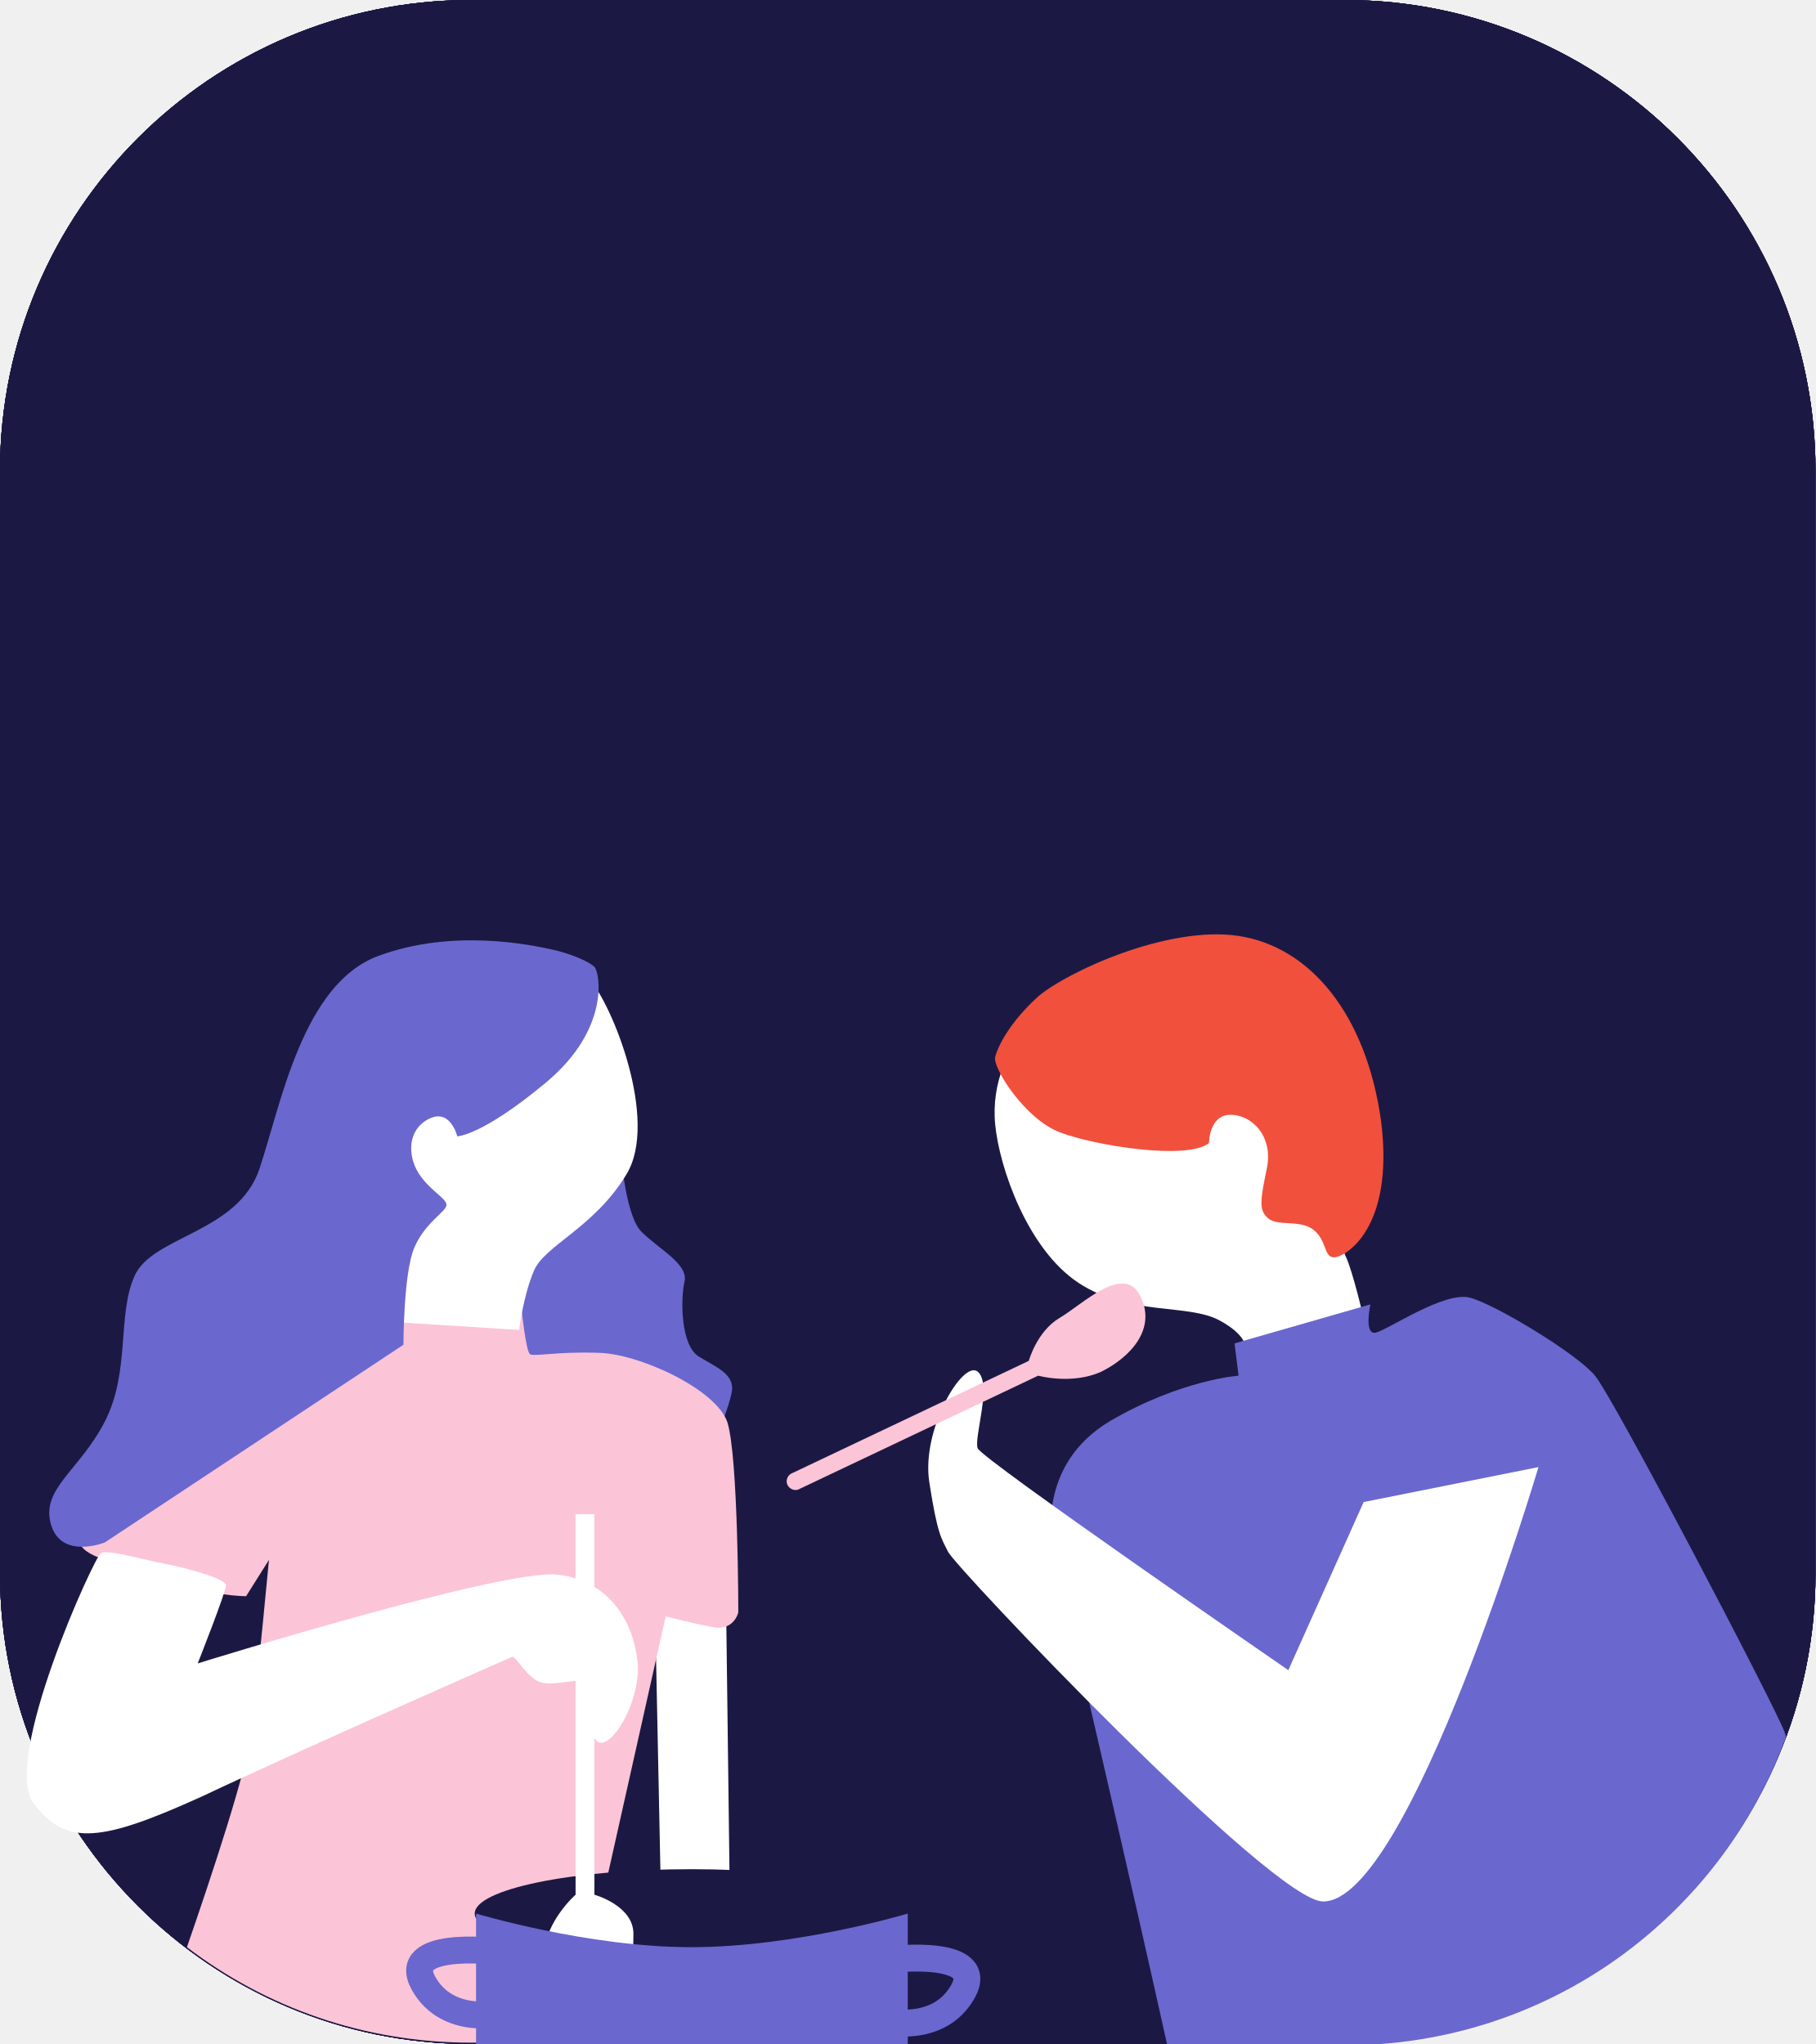
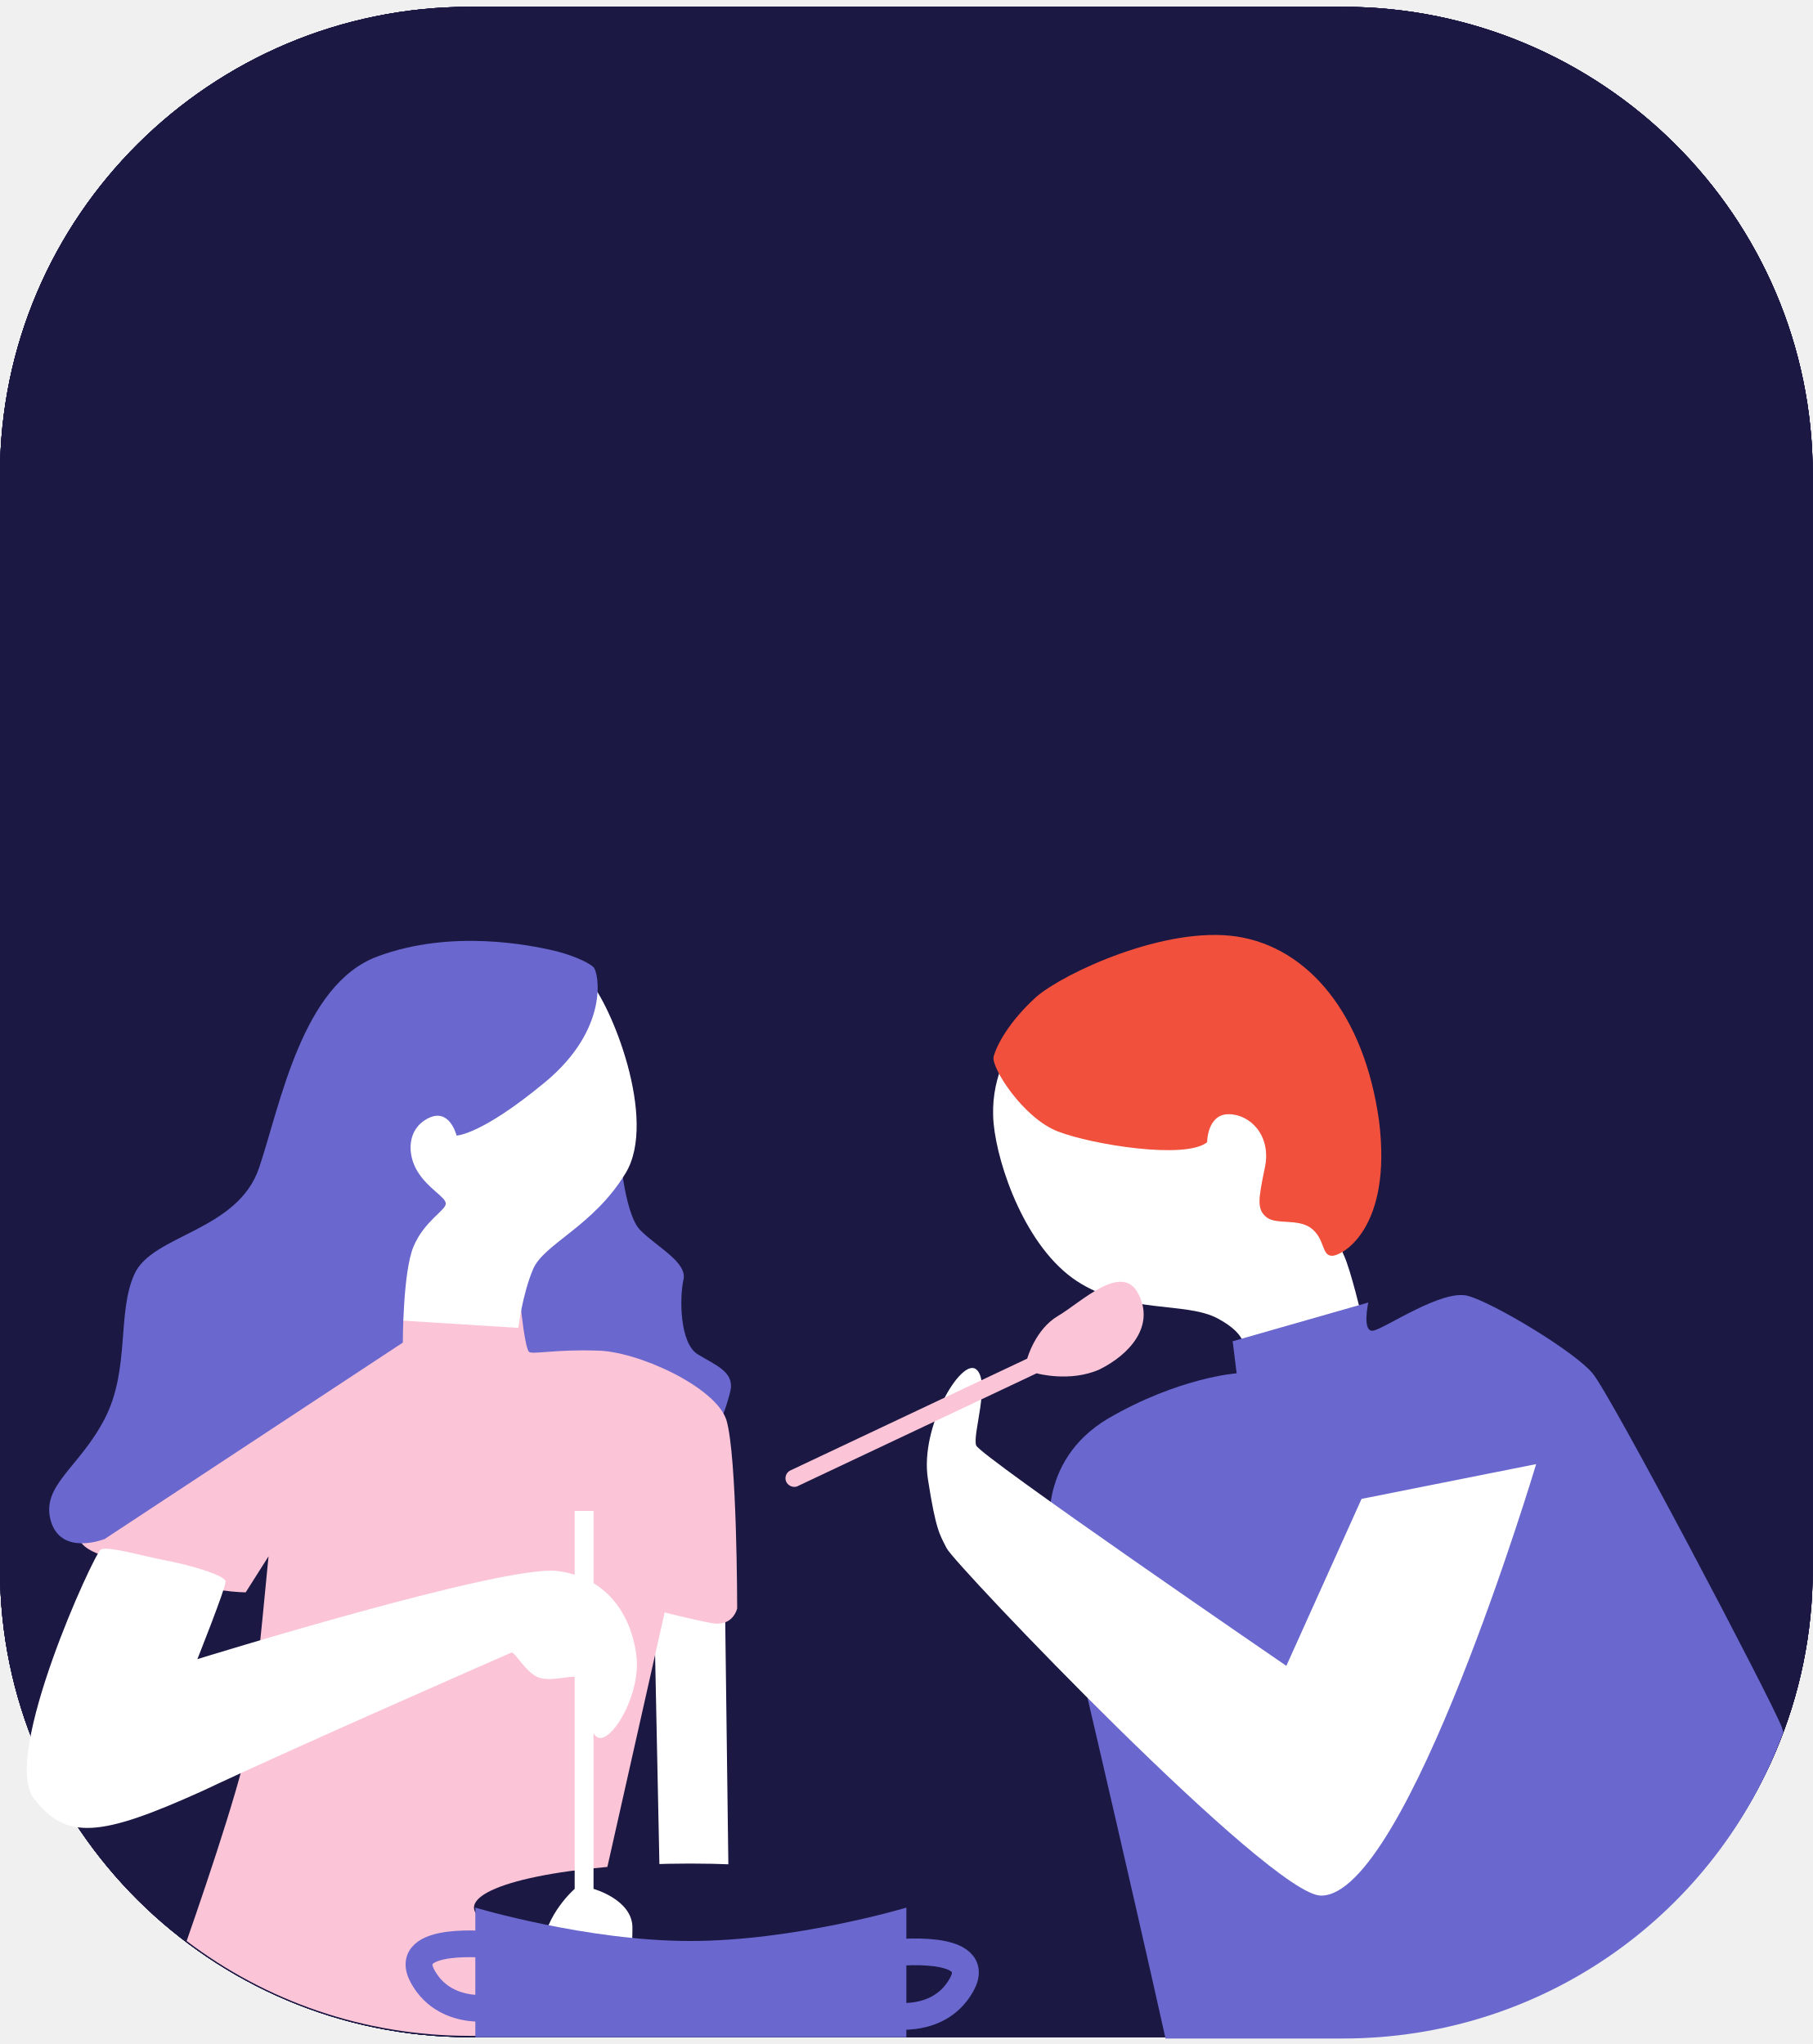
- <svg xmlns="http://www.w3.org/2000/svg" version="1.1" id="Layer_1" x="0px" y="0px" viewBox="0 0 135 152" style="enable-background:new 0 0 135 152;" xml:space="preserve">
-   <style type="text/css">
- 	.st0{fill:#1B1944;}
- 	.st1{fill:#6A68CE;}
- 	.st2{fill:#FFFFFF;}
- 	.st3{fill:#FCC4D7;}
- 	.st4{fill:#F1503C;}
- 	.st5{fill:none;stroke:#6A67CE;stroke-width:2;stroke-miterlimit:10;}
- 	.st6{fill:#6A67CE;}
- </style>
-   <g>
-     <path class="st0" d="M35,0h65c19.3,0,35,15.7,35,35v82c0,19.3-15.7,35-35,35H35c-19.3,0-35-15.7-35-35V35C0,15.7,15.7,0,35,0z" />
-     <path class="st0" d="M35,0h65c19.3,0,35,15.7,35,35v82c0,19.3-15.7,35-35,35H35c-19.3,0-35-15.7-35-35V35C0,15.7,15.7,0,35,0z" />
-     <path class="st0" d="M35,0h65c19.3,0,35,15.7,35,35v82c0,19.3-15.7,35-35,35H35c-19.3,0-35-15.7-35-35V35C0,15.7,15.7,0,35,0z" />
-     <path class="st0" d="M35,0h65c19.3,0,35,15.7,35,35v82c0,19.3-15.7,35-35,35H35c-19.3,0-35-15.7-35-35V35C0,15.7,15.7,0,35,0z" />
-     <path class="st0" d="M35,0h65c19.3,0,35,15.7,35,35v82c0,19.3-15.7,35-35,35H35c-19.3,0-35-15.7-35-35V35C0,15.7,15.7,0,35,0z" />
-     <path class="st1" d="M46.1,85c0,0,0.3,5.3,1.6,6.6c1.3,1.3,3.5,2.4,3.2,3.7c-0.3,1.3-0.3,4.8,1.1,5.6c1.3,0.8,2.7,1.3,2.4,2.7   c-0.3,1.3-0.8,2.4-0.8,2.4l-14.3-4.5c0,0-2.1-2.4-1.9-6.4C37.6,91.1,46.1,85,46.1,85z" />
-     <path class="st2" d="M54,120l0.3,23.6h-5.1l-0.5-24.4L54,120z" />
-     <path class="st3" d="M44.4,100.6c-3-0.1-4.7,0.3-5,0.1c-0.3-0.3-0.6-3.2-0.6-3.2S36.2,98,34.4,98s-4.8-0.5-4.8-0.5l-0.3,1.8   c0,0-1.9-0.8-2.7-1.3c-0.8-0.5-6.9-1.3-11.2,1.6c-4.3,2.9-9.3,12.2-9.6,14.3s2.9,2.1,6.3,3.5c3.3,1.3,6.2,1.3,6.2,1.3L20,116h0   c0,0-0.8,8.5-1.3,12.7c-0.3,2.8-3,10.9-4.8,16.1c5.9,4.5,13.2,7.1,21.1,7.1h7.4l7.1-31.7c0,0,1.9,0.5,3.5,0.8   c1.6,0.3,1.9-1.1,1.9-1.1s0-11.4-0.8-14.1C53.3,103.3,47.4,100.6,44.4,100.6z" />
-     <path class="st2" d="M92.6,100.6c0,0,0.5-1.1-1.9-2.4c-2.4-1.3-6.7-0.3-10.5-2.8c-3.8-2.5-5.9-8.6-6.2-11.8   c-0.3-3.2,1.1-5.6,1.9-6.6c0.8-1.1,17-0.5,19.9,4c2.9,4.5,3.7,11.4,4.3,12.5c0.5,1.1,1.3,4.5,1.3,4.5L92.6,100.6L92.6,100.6z" />
-     <path class="st4" d="M89.9,85c0,0,0-2.1,1.6-2.1c1.6,0,3.2,1.6,2.7,4c-0.5,2.4-0.6,3.1,0.1,3.7c0.7,0.6,2.3,0.1,3.3,0.8   c1.1,0.8,0.8,2.1,1.6,2.1c0.8,0,4.5-2.1,3.5-10.1c-1.1-8-5.3-13-10.6-13.8c-5.3-0.8-12.8,2.7-14.9,4.5c-2.1,1.9-3,3.7-3.2,4.5   c-0.2,0.8,2.2,4.6,4.8,5.6C81.4,85.2,88.3,86.3,89.9,85L89.9,85z" />
-     <path class="st1" d="M132.7,128.8c-0.8-2.1-12.8-25-14.1-26.5c-1.3-1.6-7.4-5.3-9.3-5.8c-1.9-0.5-6.1,2.4-7,2.6   c-0.9,0.2-0.4-2.1-0.4-2.1l-10.1,2.9l0.3,2.4c0,0-4.3,0.3-9.6,3.4c-5.3,3.2-4.5,8.8-4,10.4c0.4,1.3,6,25.6,8.3,36H100   c15.1,0,27.9-9.5,32.8-22.9C132.8,129,132.7,128.9,132.7,128.8z" />
-     <path class="st2" d="M114.4,109.1l-13,2.6l-5.6,12.5c0,0-22.8-15.7-23.1-16.5c-0.3-0.8,1.1-4.8,0-5.7c-1.1-0.9-4.2,4.3-3.6,8.2   c0.6,3.9,0.9,4.2,1.4,5.2c0.5,1.1,24.2,26.1,27.9,26C104.8,141.4,114.4,109.1,114.4,109.1z" />
-     <path class="st3" d="M77.2,102.3l-17.7,8.4c-0.3,0.2-0.7,0.1-0.9-0.2c-0.2-0.3-0.1-0.7,0.2-0.9l17.7-8.4c0,0,0.6-2.2,2.3-3.2   c1.7-1,4.8-4.1,6-1.6c1.2,2.4-0.7,4.5-2.9,5.6C79.7,103,77.2,102.3,77.2,102.3z" />
-     <path class="st2" d="M43.8,72.8c1.7,1.8,5.2,10.5,2.8,14.5c-2.4,4-6.1,5.3-6.9,7.2c-0.8,1.9-1.1,4.4-1.1,4.4l-9.5-0.6   c0,0-2.4-12.6,0-16.7C31.5,77.5,43.8,72.8,43.8,72.8z" />
-     <path class="st1" d="M7.8,114.7c0,0-3.2,1.3-4-1.3c-0.8-2.7,2.1-4,4-7.7c1.9-3.7,0.9-7.9,2.2-10.8c1.3-3,7.7-3.2,9.3-8   c1.6-4.8,3.2-13.7,8.8-15.8s11.5-0.8,12.9-0.5c1.4,0.3,2.8,0.9,3.2,1.3c0.4,0.4,1.2,4.6-3.6,8.6c-4.8,4-6.6,4-6.6,4   s-0.5-2.1-2.1-1.3c-1.6,0.8-1.6,2.7-0.8,4c0.8,1.3,2.1,1.9,2.1,2.4c0,0.5-1.6,1.3-2.4,3.2c-0.8,1.9-0.8,7.2-0.8,7.2L7.8,114.7z" />
-     <path class="st0" d="M51.4,145.6c8.9,0,16.1-1.5,16.1-3.3c0-1.8-7.2-3.3-16.1-3.3c-8.9,0-16.1,1.5-16.1,3.3   C35.3,144.1,42.5,145.6,51.4,145.6z" />
-     <path class="st5" d="M65.8,150.3c0,0,4,1,5.8-2.2s-5.2-2.4-5.2-2.4" />
-     <path class="st5" d="M37.3,149.7c0,0-4,1-5.8-2.2c-1.8-3.2,5.2-2.4,5.2-2.4" />
-     <path class="st2" d="M42.8,140.9v-28.3l1.4,0v28.3c0,0,2.9,0.8,2.9,2.9c0,2.1-0.3,7.7-3.2,7.4c-2.9-0.3-3.7-3.2-3.5-5.8   C40.6,142.8,42.8,140.9,42.8,140.9z" />
-     <path class="st6" d="M35.4,142.3v9.7h32.1v-9.7c0,0-8.3,2.5-16.1,2.5C43.7,144.8,35.4,142.3,35.4,142.3z" />
-     <path class="st2" d="M38.1,123.2c0.3,0,1.1,1.6,2.1,1.9s2.6-0.3,2.9,0c0.3,0.3,0.5,4.5,1.6,4.5s3-3.4,2.7-6.1   c-0.3-2.7-1.9-5.9-5.9-6.4s-26.8,6.6-26.8,6.6s2.1-5.3,2.1-5.8c0-0.5-2.9-1.3-4.5-1.6c-1.6-0.3-4.3-1.1-4.8-0.8   c-0.5,0.3-7.4,15.4-5,18.6c2.4,3.2,5,2.9,12.5-0.5C22.4,130.1,38.1,123.2,38.1,123.2z" />
+ <svg xmlns="http://www.w3.org/2000/svg" width="133px" height="150px" viewBox="0 0 133 149" version="1.1">
+   <g id="surface1">
+     <path style=" stroke:none;fill-rule:nonzero;fill:rgb(10.588%,9.804%,26.667%);fill-opacity:1;" d="M 34.48 0 L 98.52 0 C 117.531 0 133 15.391 133 34.309 L 133 114.691 C 133 133.609 117.531 149 98.52 149 L 34.48 149 C 15.469 149 0 133.609 0 114.691 L 0 34.309 C 0 15.391 15.469 0 34.48 0 Z M 34.48 0 " />
+     <path style=" stroke:none;fill-rule:nonzero;fill:rgb(10.588%,9.804%,26.667%);fill-opacity:1;" d="M 34.48 0 L 98.52 0 C 117.531 0 133 15.391 133 34.309 L 133 114.691 C 133 133.609 117.531 149 98.52 149 L 34.48 149 C 15.469 149 0 133.609 0 114.691 L 0 34.309 C 0 15.391 15.469 0 34.48 0 Z M 34.48 0 " />
+     <path style=" stroke:none;fill-rule:nonzero;fill:rgb(10.588%,9.804%,26.667%);fill-opacity:1;" d="M 34.48 0 L 98.52 0 C 117.531 0 133 15.391 133 34.309 L 133 114.691 C 133 133.609 117.531 149 98.52 149 L 34.48 149 C 15.469 149 0 133.609 0 114.691 L 0 34.309 C 0 15.391 15.469 0 34.48 0 Z M 34.48 0 " />
+     <path style=" stroke:none;fill-rule:nonzero;fill:rgb(10.588%,9.804%,26.667%);fill-opacity:1;" d="M 34.48 0 L 98.52 0 C 117.531 0 133 15.391 133 34.309 L 133 114.691 C 133 133.609 117.531 149 98.52 149 L 34.48 149 C 15.469 149 0 133.609 0 114.691 L 0 34.309 C 0 15.391 15.469 0 34.48 0 Z M 34.48 0 " />
+     <path style=" stroke:none;fill-rule:nonzero;fill:rgb(10.588%,9.804%,26.667%);fill-opacity:1;" d="M 34.48 0 L 98.52 0 C 117.531 0 133 15.391 133 34.309 L 133 114.691 C 133 133.609 117.531 149 98.52 149 L 34.48 149 C 15.469 149 0 133.609 0 114.691 L 0 34.309 C 0 15.391 15.469 0 34.48 0 Z M 34.48 0 " />
+     <path style=" stroke:none;fill-rule:nonzero;fill:rgb(41.569%,40.784%,80.784%);fill-opacity:1;" d="M 45.418 83.324 C 45.418 83.324 45.711 88.52 46.992 89.793 C 48.273 91.066 50.441 92.145 50.145 93.418 C 49.852 94.695 49.852 98.125 51.23 98.91 C 52.512 99.691 53.891 100.184 53.594 101.555 C 53.297 102.828 52.805 103.906 52.805 103.906 L 38.719 99.496 C 38.719 99.496 36.648 97.145 36.848 93.223 C 37.043 89.301 45.418 83.324 45.418 83.324 Z M 45.418 83.324 " />
+     <path style=" stroke:none;fill-rule:nonzero;fill:rgb(100%,100%,100%);fill-opacity:1;" d="M 53.199 117.633 L 53.496 140.766 L 48.473 140.766 L 47.98 116.848 Z M 53.199 117.633 " />
+     <path style=" stroke:none;fill-rule:nonzero;fill:rgb(98.824%,76.863%,84.314%);fill-opacity:1;" d="M 43.742 98.613 C 40.785 98.516 39.113 98.91 38.816 98.711 C 38.52 98.418 38.227 95.574 38.227 95.574 C 38.227 95.574 35.664 96.066 33.891 96.066 C 32.117 96.066 29.16 95.574 29.16 95.574 L 28.867 97.34 C 28.867 97.34 26.992 96.555 26.207 96.066 C 25.418 95.574 19.406 94.793 15.172 97.633 C 10.938 100.477 6.008 109.594 5.715 111.652 C 5.418 113.711 8.57 113.711 11.922 115.082 C 15.172 116.355 18.027 116.355 18.027 116.355 L 19.703 113.711 C 19.703 113.711 18.914 122.043 18.422 126.16 C 18.129 128.906 15.469 136.844 13.695 141.941 C 19.508 146.352 26.699 148.902 34.48 148.902 L 41.773 148.902 L 48.766 117.828 C 48.766 117.828 50.637 118.316 52.215 118.613 C 53.793 118.906 54.086 117.535 54.086 117.535 C 54.086 117.535 54.086 106.359 53.297 103.711 C 52.512 101.262 46.699 98.613 43.742 98.613 Z M 43.742 98.613 " />
+     <path style=" stroke:none;fill-rule:nonzero;fill:rgb(100%,100%,100%);fill-opacity:1;" d="M 91.227 98.613 C 91.227 98.613 91.723 97.535 89.355 96.262 C 86.992 94.988 82.754 95.969 79.012 93.516 C 75.27 91.066 73.199 85.086 72.902 81.949 C 72.609 78.812 73.988 76.461 74.777 75.48 C 75.562 74.402 91.523 74.988 94.379 79.402 C 97.238 83.812 98.027 90.578 98.617 91.656 C 99.109 92.734 99.898 96.066 99.898 96.066 Z M 91.227 98.613 " />
+     <path style=" stroke:none;fill-rule:nonzero;fill:rgb(94.51%,31.373%,23.529%);fill-opacity:1;" d="M 88.566 83.324 C 88.566 83.324 88.566 81.266 90.145 81.266 C 91.723 81.266 93.297 82.832 92.805 85.184 C 92.312 87.539 92.215 88.223 92.902 88.812 C 93.594 89.398 95.168 88.91 96.152 89.598 C 97.238 90.379 96.941 91.656 97.73 91.656 C 98.52 91.656 102.164 89.598 101.18 81.754 C 100.094 73.91 95.957 69.012 90.734 68.227 C 85.516 67.441 78.125 70.871 76.055 72.637 C 73.988 74.5 73.102 76.266 72.902 77.047 C 72.707 77.832 75.07 81.559 77.633 82.539 C 80.195 83.52 86.992 84.598 88.566 83.324 Z M 88.566 83.324 " />
+     <path style=" stroke:none;fill-rule:nonzero;fill:rgb(41.569%,40.784%,80.784%);fill-opacity:1;" d="M 130.734 126.258 C 129.945 124.199 118.125 101.75 116.844 100.281 C 115.562 98.711 109.551 95.086 107.68 94.594 C 105.809 94.105 101.672 96.949 100.785 97.145 C 99.898 97.34 100.391 95.086 100.391 95.086 L 90.441 97.93 L 90.734 100.281 C 90.734 100.281 86.5 100.574 81.277 103.613 C 76.055 106.75 76.844 112.238 77.336 113.809 C 77.73 115.082 83.25 138.902 85.516 149.098 L 98.52 149.098 C 113.395 149.098 126.004 139.785 130.832 126.648 C 130.832 126.453 130.734 126.355 130.734 126.258 Z M 130.734 126.258 " />
+     <path style=" stroke:none;fill-rule:nonzero;fill:rgb(100%,100%,100%);fill-opacity:1;" d="M 112.707 106.945 L 99.898 109.496 L 94.379 121.75 C 94.379 121.75 71.918 106.359 71.621 105.574 C 71.328 104.789 72.707 100.867 71.621 99.988 C 70.539 99.105 67.484 104.203 68.078 108.023 C 68.668 111.848 68.965 112.141 69.457 113.121 C 69.949 114.199 93.297 138.707 96.941 138.609 C 103.246 138.609 112.707 106.945 112.707 106.945 Z M 112.707 106.945 " />
+     <path style=" stroke:none;fill-rule:nonzero;fill:rgb(98.824%,76.863%,84.314%);fill-opacity:1;" d="M 76.055 100.281 L 58.617 108.516 C 58.324 108.711 57.93 108.613 57.73 108.32 C 57.535 108.023 57.633 107.633 57.93 107.438 L 75.367 99.203 C 75.367 99.203 75.957 97.047 77.633 96.066 C 79.309 95.086 82.363 92.047 83.543 94.496 C 84.727 96.852 82.855 98.91 80.688 99.988 C 78.52 100.969 76.055 100.281 76.055 100.281 Z M 76.055 100.281 " />
+     <path style=" stroke:none;fill-rule:nonzero;fill:rgb(100%,100%,100%);fill-opacity:1;" d="M 43.152 71.363 C 44.824 73.129 48.273 81.656 45.91 85.578 C 43.547 89.496 39.898 90.773 39.113 92.637 C 38.324 94.496 38.027 96.949 38.027 96.949 L 28.668 96.359 C 28.668 96.359 26.305 84.008 28.668 79.988 C 31.035 75.969 43.152 71.363 43.152 71.363 Z M 43.152 71.363 " />
+     <path style=" stroke:none;fill-rule:nonzero;fill:rgb(41.569%,40.784%,80.784%);fill-opacity:1;" d="M 7.684 112.438 C 7.684 112.438 4.531 113.711 3.742 111.16 C 2.957 108.516 5.812 107.242 7.684 103.613 C 9.555 99.988 8.57 95.871 9.852 93.027 C 11.133 90.086 17.438 89.891 19.016 85.184 C 20.59 80.48 22.168 71.754 27.684 69.695 C 33.199 67.637 39.012 68.914 40.395 69.207 C 41.773 69.5 43.152 70.09 43.547 70.48 C 43.938 70.871 44.727 74.988 40 78.91 C 35.27 82.832 33.496 82.832 33.496 82.832 C 33.496 82.832 33.004 80.773 31.426 81.559 C 29.852 82.344 29.852 84.203 30.641 85.48 C 31.426 86.754 32.707 87.34 32.707 87.832 C 32.707 88.32 31.133 89.105 30.344 90.969 C 29.555 92.832 29.555 98.027 29.555 98.027 Z M 7.684 112.438 " />
+     <path style=" stroke:none;fill-rule:nonzero;fill:rgb(10.588%,9.804%,26.667%);fill-opacity:1;" d="M 50.637 142.727 C 59.406 142.727 66.5 141.258 66.5 139.492 C 66.5 137.727 59.406 136.258 50.637 136.258 C 41.871 136.258 34.777 137.727 34.777 139.492 C 34.777 141.258 41.871 142.727 50.637 142.727 Z M 50.637 142.727 " />
+     <path style="fill:none;stroke-width:2;stroke-linecap:butt;stroke-linejoin:miter;stroke:rgb(41.569%,40.392%,80.784%);stroke-opacity:1;stroke-miterlimit:10;" d="M 65.799 150.298 C 65.799 150.298 69.8 151.299 71.6 148.099 C 73.4 144.899 66.402 145.7 66.402 145.7 " transform="matrix(0.985185,0,0,0.980263,0,0)" />
+     <path style="fill:none;stroke-width:2;stroke-linecap:butt;stroke-linejoin:miter;stroke:rgb(41.569%,40.392%,80.784%);stroke-opacity:1;stroke-miterlimit:10;" d="M 37.299 149.701 C 37.299 149.701 33.302 150.701 31.502 147.501 C 29.702 144.301 36.7 145.098 36.7 145.098 " transform="matrix(0.985185,0,0,0.980263,0,0)" />
+     <path style=" stroke:none;fill-rule:nonzero;fill:rgb(100%,100%,100%);fill-opacity:1;" d="M 42.164 138.117 L 42.164 110.379 L 43.547 110.379 L 43.547 138.117 C 43.547 138.117 46.402 138.902 46.402 140.961 C 46.402 143.02 46.105 148.512 43.25 148.215 C 40.395 147.922 39.605 145.078 39.801 142.531 C 40 139.98 42.164 138.117 42.164 138.117 Z M 42.164 138.117 " />
+     <path style=" stroke:none;fill-rule:nonzero;fill:rgb(41.569%,40.392%,80.784%);fill-opacity:1;" d="M 34.875 139.492 L 34.875 149 L 66.5 149 L 66.5 139.492 C 66.5 139.492 58.324 141.941 50.637 141.941 C 43.051 141.941 34.875 139.492 34.875 139.492 Z M 34.875 139.492 " />
+     <path style=" stroke:none;fill-rule:nonzero;fill:rgb(100%,100%,100%);fill-opacity:1;" d="M 37.535 120.77 C 37.832 120.77 38.621 122.336 39.605 122.633 C 40.59 122.926 42.164 122.336 42.461 122.633 C 42.758 122.926 42.953 127.043 44.039 127.043 C 45.121 127.043 46.992 123.711 46.699 121.062 C 46.402 118.414 44.824 115.277 40.887 114.789 C 36.945 114.297 14.48 121.258 14.48 121.258 C 14.48 121.258 16.551 116.062 16.551 115.574 C 16.551 115.082 13.695 114.297 12.117 114.004 C 10.543 113.711 7.883 112.926 7.391 113.219 C 6.895 113.516 0.098 128.316 2.465 131.453 C 4.828 134.59 7.391 134.297 14.777 130.965 C 22.066 127.531 37.535 120.77 37.535 120.77 Z M 37.535 120.77 " />
  </g>
</svg>
